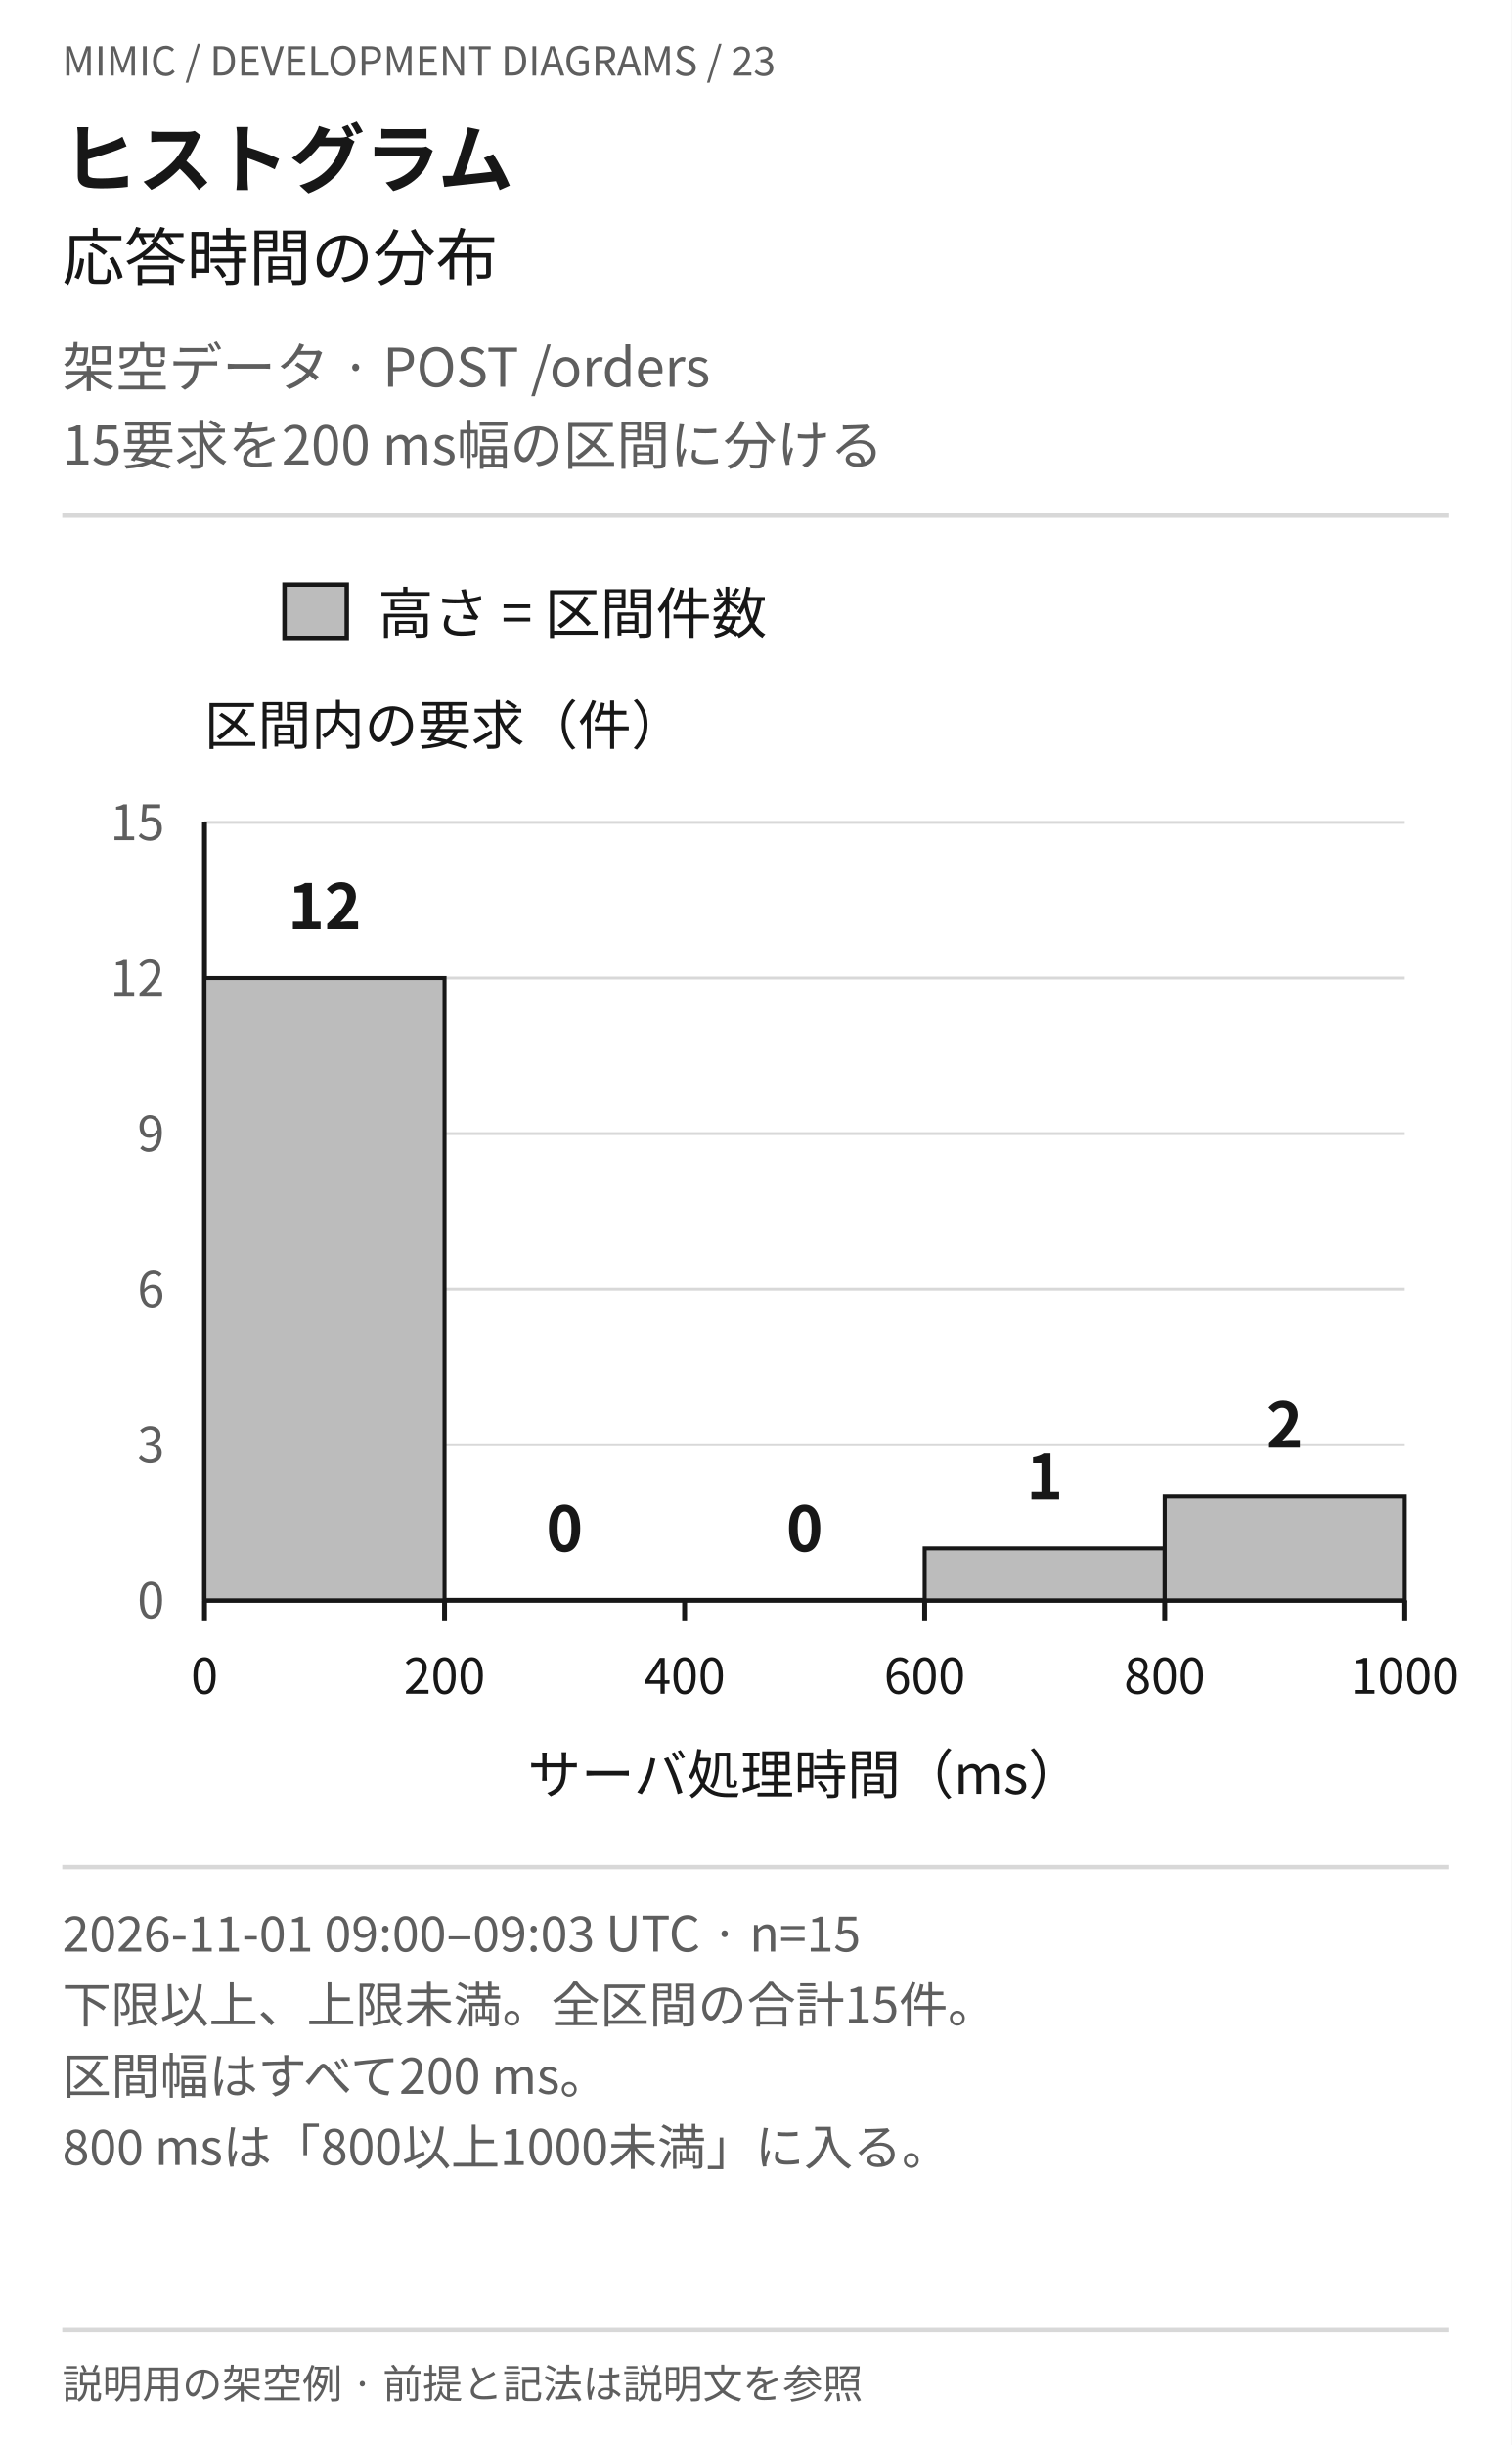
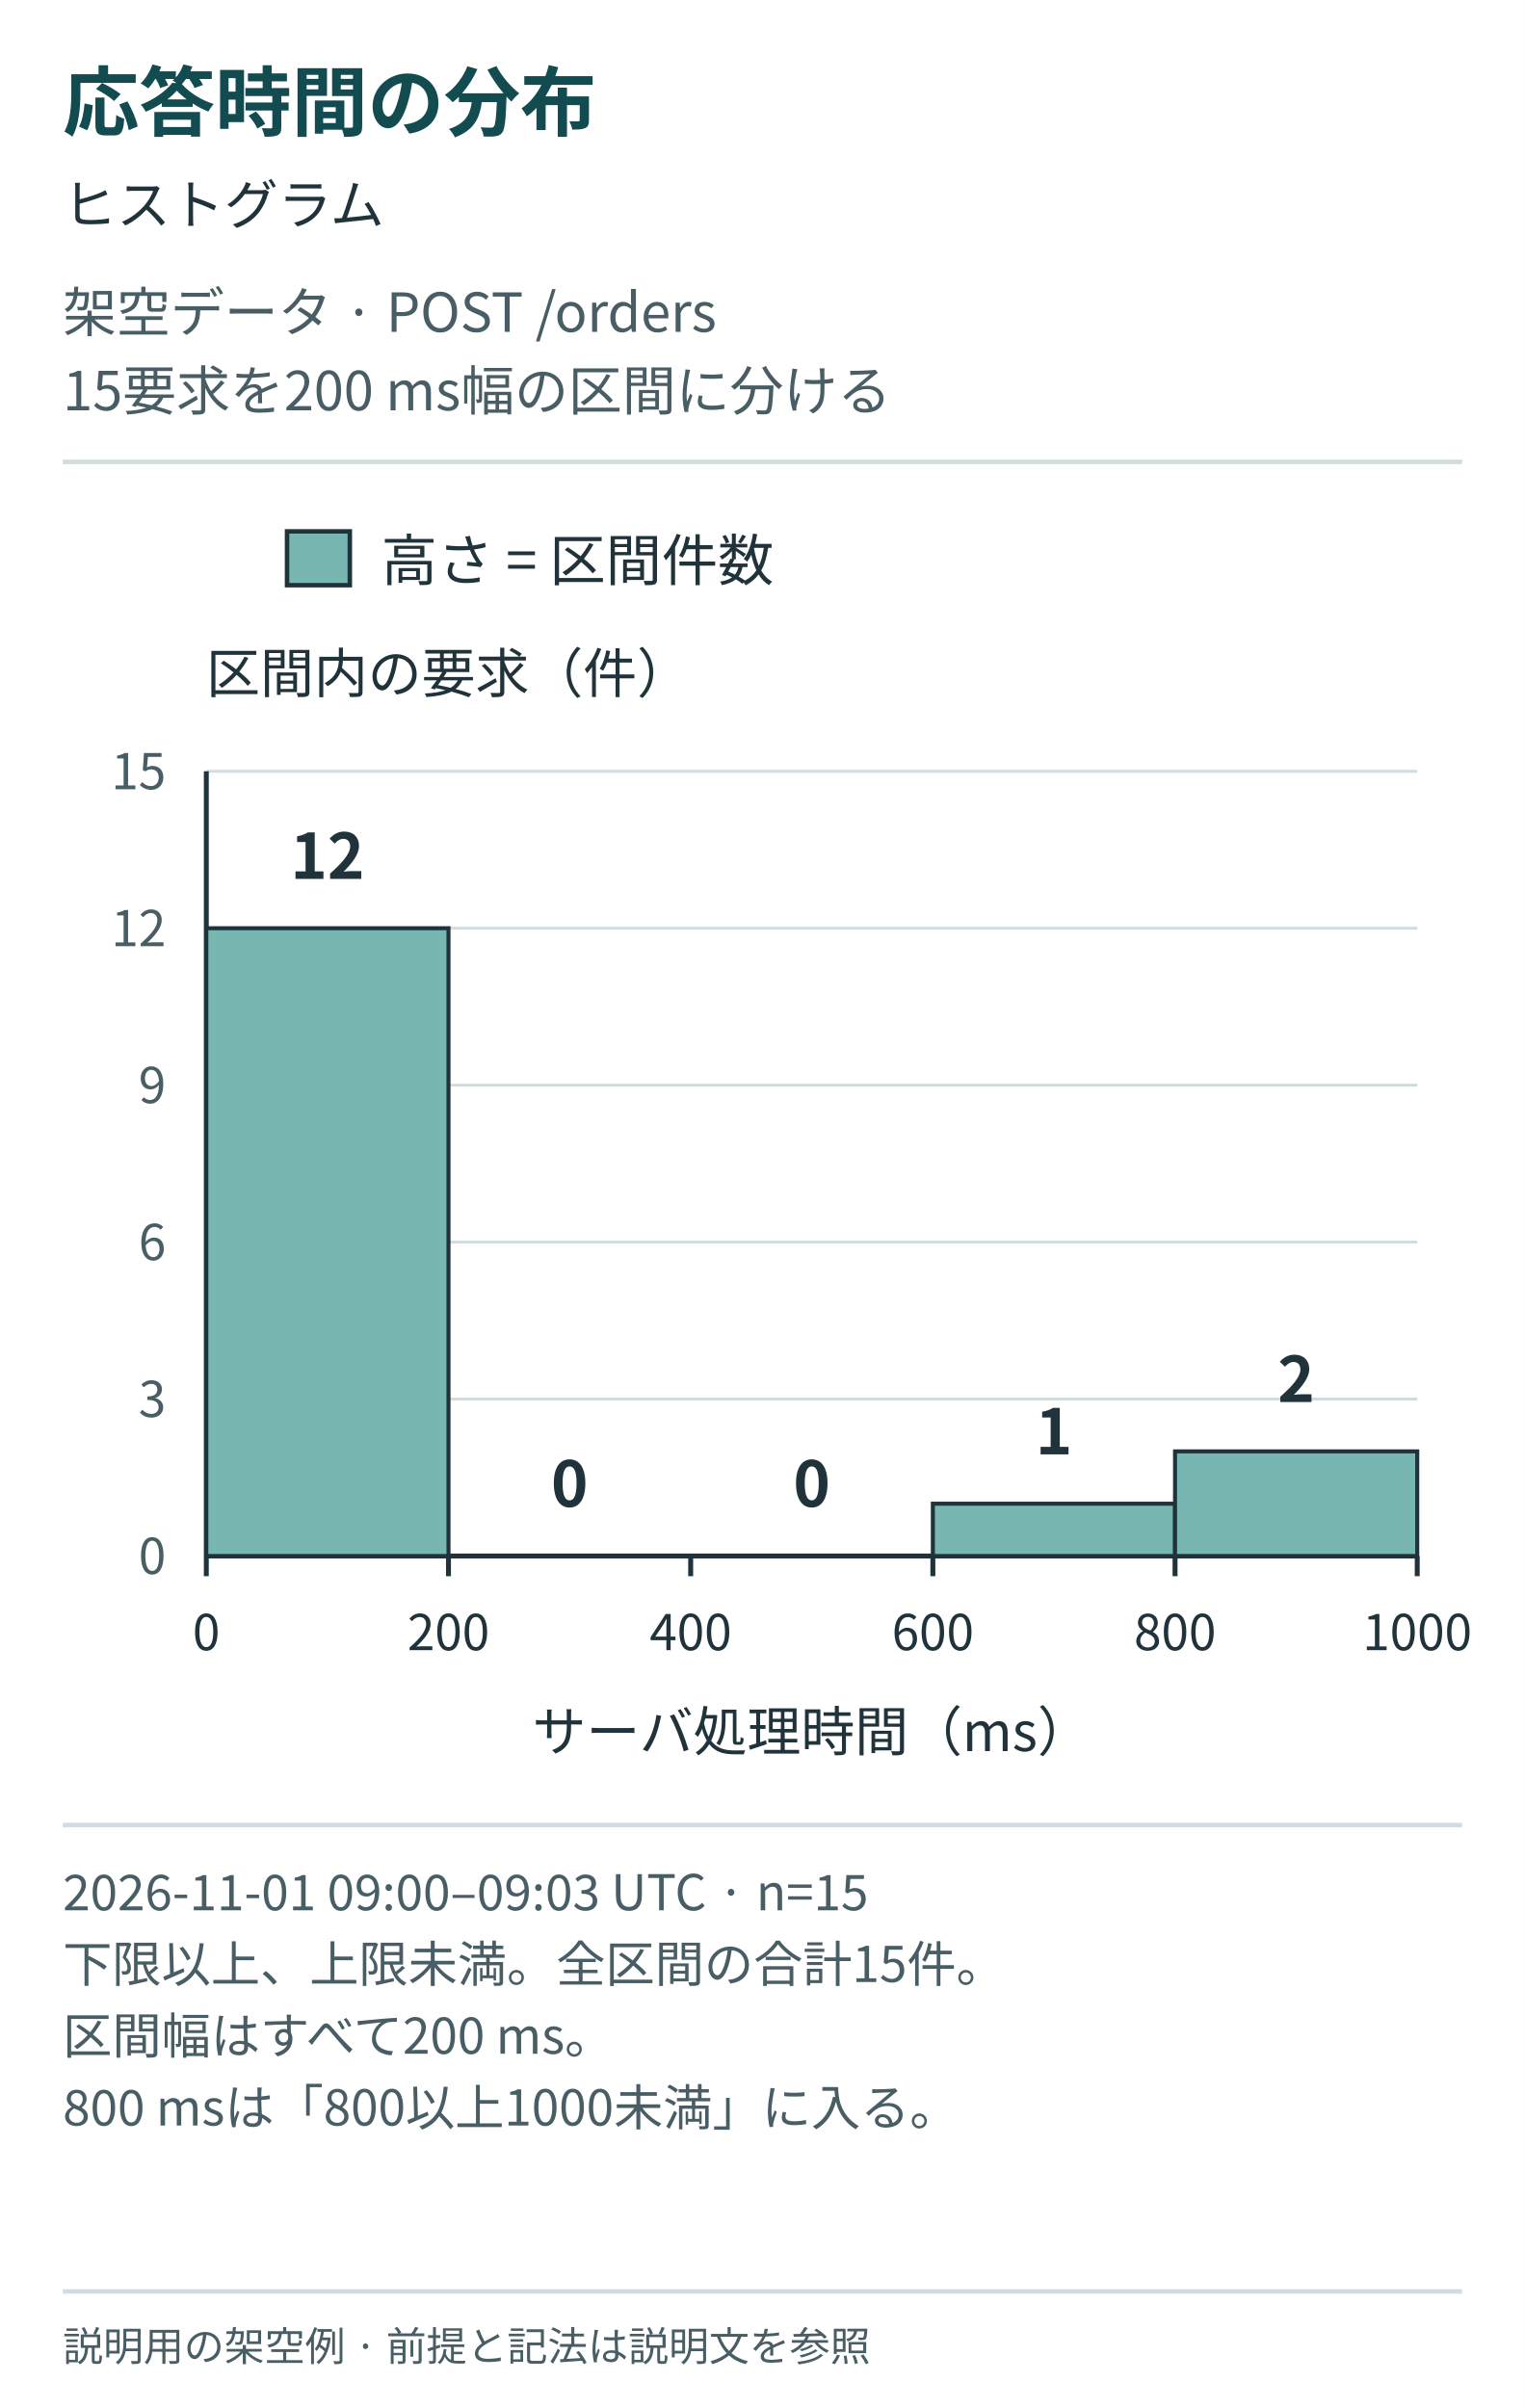
- <svg xmlns="http://www.w3.org/2000/svg" viewBox="0 0 680 1100" role="img" aria-labelledby="title desc">
+ <svg xmlns="http://www.w3.org/2000/svg" viewBox="0 26 680 1074" role="img" aria-labelledby="title desc">
  <rect x="0" y="0" width="680" height="1100" fill="#ffffff" stroke="none" stroke-width="2" />
-   <text x="28" y="34" fill="#5e5e5e" font-family="Noto Sans CJK JP, sans-serif" font-size="18" font-weight="400" text-anchor="start">MIMIC / DEVELOPMENT DIAGRAMS / 23</text>
-   <text x="28" y="84" fill="#171717" font-family="Noto Sans CJK JP, sans-serif" font-size="34" font-weight="600" text-anchor="start">ヒストグラム</text>
-   <text x="28" y="126" fill="#171717" font-family="Noto Sans CJK JP, sans-serif" font-size="28" font-weight="500" text-anchor="start">応答時間の分布</text>
-   <text x="28" y="174" fill="#5e5e5e" font-family="Noto Sans CJK JP, sans-serif" font-size="24" font-weight="400" text-anchor="start">架空データ · POST /orders</text>
-   <text x="28" y="209" fill="#5e5e5e" font-family="Noto Sans CJK JP, sans-serif" font-size="24" font-weight="400" text-anchor="start">15要求を200 ms幅の区間に分ける</text>
-   <line x1="28" y1="232" x2="652" y2="232" stroke="#d8d8d8" stroke-width="2" />
-   <line x1="28" y1="1048" x2="652" y2="1048" stroke="#d8d8d8" stroke-width="2" />
-   <text x="28" y="1079" fill="#5e5e5e" font-family="Noto Sans CJK JP, sans-serif" font-size="18" font-weight="400" text-anchor="start">説明用の架空例 · 前提と記法は説明文を参照</text>
-   <rect x="128" y="263" width="28" height="24" fill="#bcbcbc" stroke="#171717" stroke-width="2" />
-   <text x="170" y="285" fill="#171717" font-family="Noto Sans CJK JP, sans-serif" font-size="25" font-weight="400" text-anchor="start">高さ = 区間件数</text>
-   <text x="92" y="335" fill="#171717" font-family="Noto Sans CJK JP, sans-serif" font-size="24" font-weight="400" text-anchor="start">区間内の要求（件）</text>
-   <line x1="92" y1="720.0" x2="632" y2="720.0" stroke="#d8d8d8" stroke-width="1.3" />
-   <text x="74" y="728.0" fill="#5e5e5e" font-family="Noto Sans CJK JP, sans-serif" font-size="22" font-weight="400" text-anchor="end">0</text>
-   <line x1="92" y1="650.0" x2="632" y2="650.0" stroke="#d8d8d8" stroke-width="1.3" />
-   <text x="74" y="658.0" fill="#5e5e5e" font-family="Noto Sans CJK JP, sans-serif" font-size="22" font-weight="400" text-anchor="end">3</text>
-   <line x1="92" y1="580.0" x2="632" y2="580.0" stroke="#d8d8d8" stroke-width="1.3" />
-   <text x="74" y="588.0" fill="#5e5e5e" font-family="Noto Sans CJK JP, sans-serif" font-size="22" font-weight="400" text-anchor="end">6</text>
-   <line x1="92" y1="510.0" x2="632" y2="510.0" stroke="#d8d8d8" stroke-width="1.3" />
-   <text x="74" y="518.0" fill="#5e5e5e" font-family="Noto Sans CJK JP, sans-serif" font-size="22" font-weight="400" text-anchor="end">9</text>
-   <line x1="92" y1="440.0" x2="632" y2="440.0" stroke="#d8d8d8" stroke-width="1.3" />
-   <text x="74" y="448.0" fill="#5e5e5e" font-family="Noto Sans CJK JP, sans-serif" font-size="22" font-weight="400" text-anchor="end">12</text>
-   <line x1="92" y1="370.0" x2="632" y2="370.0" stroke="#d8d8d8" stroke-width="1.3" />
-   <text x="74" y="378.0" fill="#5e5e5e" font-family="Noto Sans CJK JP, sans-serif" font-size="22" font-weight="400" text-anchor="end">15</text>
-   <line x1="92" y1="370" x2="92" y2="720" stroke="#171717" stroke-width="2.2" />
-   <line x1="92" y1="720" x2="632" y2="720" stroke="#171717" stroke-width="2.2" />
-   <rect x="92" y="440.0" width="108" height="280.0" fill="#bcbcbc" stroke="#171717" stroke-width="1.8" />
-   <text x="146" y="418.0" fill="#171717" font-family="Noto Sans CJK JP, sans-serif" font-size="28" font-weight="600" text-anchor="middle">12</text>
-   <text x="254" y="698.0" fill="#171717" font-family="Noto Sans CJK JP, sans-serif" font-size="28" font-weight="600" text-anchor="middle">0</text>
-   <text x="362" y="698.0" fill="#171717" font-family="Noto Sans CJK JP, sans-serif" font-size="28" font-weight="600" text-anchor="middle">0</text>
-   <rect x="416" y="696.67" width="108" height="23.33" fill="#bcbcbc" stroke="#171717" stroke-width="1.8" />
-   <text x="470" y="674.67" fill="#171717" font-family="Noto Sans CJK JP, sans-serif" font-size="28" font-weight="600" text-anchor="middle">1</text>
-   <rect x="524" y="673.33" width="108" height="46.67" fill="#bcbcbc" stroke="#171717" stroke-width="1.8" />
-   <text x="578" y="651.33" fill="#171717" font-family="Noto Sans CJK JP, sans-serif" font-size="28" font-weight="600" text-anchor="middle">2</text>
-   <line x1="92" y1="720" x2="92" y2="729" stroke="#171717" stroke-width="2.2" />
-   <text x="92" y="762" fill="#171717" font-family="Noto Sans CJK JP, sans-serif" font-size="22" font-weight="400" text-anchor="middle">0</text>
-   <line x1="200" y1="720" x2="200" y2="729" stroke="#171717" stroke-width="2.2" />
-   <text x="200" y="762" fill="#171717" font-family="Noto Sans CJK JP, sans-serif" font-size="22" font-weight="400" text-anchor="middle">200</text>
-   <line x1="308" y1="720" x2="308" y2="729" stroke="#171717" stroke-width="2.2" />
-   <text x="308" y="762" fill="#171717" font-family="Noto Sans CJK JP, sans-serif" font-size="22" font-weight="400" text-anchor="middle">400</text>
-   <line x1="416" y1="720" x2="416" y2="729" stroke="#171717" stroke-width="2.2" />
-   <text x="416" y="762" fill="#171717" font-family="Noto Sans CJK JP, sans-serif" font-size="22" font-weight="400" text-anchor="middle">600</text>
-   <line x1="524" y1="720" x2="524" y2="729" stroke="#171717" stroke-width="2.2" />
-   <text x="524" y="762" fill="#171717" font-family="Noto Sans CJK JP, sans-serif" font-size="22" font-weight="400" text-anchor="middle">800</text>
-   <line x1="632" y1="720" x2="632" y2="729" stroke="#171717" stroke-width="2.2" />
-   <text x="632" y="762" fill="#171717" font-family="Noto Sans CJK JP, sans-serif" font-size="22" font-weight="400" text-anchor="middle">1000</text>
-   <text x="362" y="807" fill="#171717" font-family="Noto Sans CJK JP, sans-serif" font-size="24" font-weight="400" text-anchor="middle">サーバ処理時間（ms）</text>
-   <line x1="28" y1="840" x2="652" y2="840" stroke="#d8d8d8" stroke-width="2" />
-   <text x="28" y="878" fill="#5e5e5e" font-family="Noto Sans CJK JP, sans-serif" font-size="22" font-weight="400" text-anchor="start">2026-11-01 09:00–09:03 UTC · n=15</text>
-   <text x="28" y="910" fill="#5e5e5e" font-family="Noto Sans CJK JP, sans-serif" font-size="22" font-weight="400" text-anchor="start">下限以上、上限未満。全区間の合計15件。</text>
-   <text x="28" y="942" fill="#5e5e5e" font-family="Noto Sans CJK JP, sans-serif" font-size="22" font-weight="400" text-anchor="start">区間幅はすべて200 ms。</text>
-   <text x="28" y="974" fill="#5e5e5e" font-family="Noto Sans CJK JP, sans-serif" font-size="22" font-weight="400" text-anchor="start">800 msは「800以上1000未満」に入る。</text>
+   <text x="28" y="84" fill="#124b50" font-family="Noto Sans CJK JP, sans-serif" font-size="34" font-weight="700" text-anchor="start">応答時間の分布</text>
+   <text x="28" y="126" fill="#20333a" font-family="Noto Sans CJK JP, sans-serif" font-size="24" font-weight="500" text-anchor="start">ヒストグラム</text>
+   <text x="28" y="174" fill="#485d64" font-family="Noto Sans CJK JP, sans-serif" font-size="24" font-weight="400" text-anchor="start">架空データ · POST /orders</text>
+   <text x="28" y="209" fill="#485d64" font-family="Noto Sans CJK JP, sans-serif" font-size="24" font-weight="400" text-anchor="start">15要求を200 ms幅の区間に分ける</text>
+   <line x1="28" y1="232" x2="652" y2="232" stroke="#d0dce0" stroke-width="2" />
+   <line x1="28" y1="1048" x2="652" y2="1048" stroke="#d0dce0" stroke-width="2" />
+   <text x="28" y="1079" fill="#485d64" font-family="Noto Sans CJK JP, sans-serif" font-size="18" font-weight="400" text-anchor="start">説明用の架空例 · 前提と記法は説明文を参照</text>
+   <rect x="128" y="263" width="28" height="24" fill="#78b7b1" stroke="#20333a" stroke-width="2" />
+   <text x="170" y="285" fill="#20333a" font-family="Noto Sans CJK JP, sans-serif" font-size="25" font-weight="400" text-anchor="start">高さ = 区間件数</text>
+   <text x="92" y="335" fill="#20333a" font-family="Noto Sans CJK JP, sans-serif" font-size="24" font-weight="400" text-anchor="start">区間内の要求（件）</text>
+   <line x1="92" y1="720.0" x2="632" y2="720.0" stroke="#d0dce0" stroke-width="1.3" />
+   <text x="74" y="728.0" fill="#485d64" font-family="Noto Sans CJK JP, sans-serif" font-size="22" font-weight="400" text-anchor="end">0</text>
+   <line x1="92" y1="650.0" x2="632" y2="650.0" stroke="#d0dce0" stroke-width="1.3" />
+   <text x="74" y="658.0" fill="#485d64" font-family="Noto Sans CJK JP, sans-serif" font-size="22" font-weight="400" text-anchor="end">3</text>
+   <line x1="92" y1="580.0" x2="632" y2="580.0" stroke="#d0dce0" stroke-width="1.3" />
+   <text x="74" y="588.0" fill="#485d64" font-family="Noto Sans CJK JP, sans-serif" font-size="22" font-weight="400" text-anchor="end">6</text>
+   <line x1="92" y1="510.0" x2="632" y2="510.0" stroke="#d0dce0" stroke-width="1.3" />
+   <text x="74" y="518.0" fill="#485d64" font-family="Noto Sans CJK JP, sans-serif" font-size="22" font-weight="400" text-anchor="end">9</text>
+   <line x1="92" y1="440.0" x2="632" y2="440.0" stroke="#d0dce0" stroke-width="1.3" />
+   <text x="74" y="448.0" fill="#485d64" font-family="Noto Sans CJK JP, sans-serif" font-size="22" font-weight="400" text-anchor="end">12</text>
+   <line x1="92" y1="370.0" x2="632" y2="370.0" stroke="#d0dce0" stroke-width="1.3" />
+   <text x="74" y="378.0" fill="#485d64" font-family="Noto Sans CJK JP, sans-serif" font-size="22" font-weight="400" text-anchor="end">15</text>
+   <line x1="92" y1="370" x2="92" y2="720" stroke="#20333a" stroke-width="2.2" />
+   <line x1="92" y1="720" x2="632" y2="720" stroke="#20333a" stroke-width="2.2" />
+   <rect x="92" y="440.0" width="108" height="280.0" fill="#78b7b1" stroke="#20333a" stroke-width="1.8" />
+   <text x="146" y="418.0" fill="#20333a" font-family="Noto Sans CJK JP, sans-serif" font-size="28" font-weight="600" text-anchor="middle">12</text>
+   <text x="254" y="698.0" fill="#20333a" font-family="Noto Sans CJK JP, sans-serif" font-size="28" font-weight="600" text-anchor="middle">0</text>
+   <text x="362" y="698.0" fill="#20333a" font-family="Noto Sans CJK JP, sans-serif" font-size="28" font-weight="600" text-anchor="middle">0</text>
+   <rect x="416" y="696.67" width="108" height="23.33" fill="#78b7b1" stroke="#20333a" stroke-width="1.8" />
+   <text x="470" y="674.67" fill="#20333a" font-family="Noto Sans CJK JP, sans-serif" font-size="28" font-weight="600" text-anchor="middle">1</text>
+   <rect x="524" y="673.33" width="108" height="46.67" fill="#78b7b1" stroke="#20333a" stroke-width="1.8" />
+   <text x="578" y="651.33" fill="#20333a" font-family="Noto Sans CJK JP, sans-serif" font-size="28" font-weight="600" text-anchor="middle">2</text>
+   <line x1="92" y1="720" x2="92" y2="729" stroke="#20333a" stroke-width="2.2" />
+   <text x="92" y="762" fill="#20333a" font-family="Noto Sans CJK JP, sans-serif" font-size="22" font-weight="400" text-anchor="middle">0</text>
+   <line x1="200" y1="720" x2="200" y2="729" stroke="#20333a" stroke-width="2.2" />
+   <text x="200" y="762" fill="#20333a" font-family="Noto Sans CJK JP, sans-serif" font-size="22" font-weight="400" text-anchor="middle">200</text>
+   <line x1="308" y1="720" x2="308" y2="729" stroke="#20333a" stroke-width="2.2" />
+   <text x="308" y="762" fill="#20333a" font-family="Noto Sans CJK JP, sans-serif" font-size="22" font-weight="400" text-anchor="middle">400</text>
+   <line x1="416" y1="720" x2="416" y2="729" stroke="#20333a" stroke-width="2.2" />
+   <text x="416" y="762" fill="#20333a" font-family="Noto Sans CJK JP, sans-serif" font-size="22" font-weight="400" text-anchor="middle">600</text>
+   <line x1="524" y1="720" x2="524" y2="729" stroke="#20333a" stroke-width="2.2" />
+   <text x="524" y="762" fill="#20333a" font-family="Noto Sans CJK JP, sans-serif" font-size="22" font-weight="400" text-anchor="middle">800</text>
+   <line x1="632" y1="720" x2="632" y2="729" stroke="#20333a" stroke-width="2.2" />
+   <text x="632" y="762" fill="#20333a" font-family="Noto Sans CJK JP, sans-serif" font-size="22" font-weight="400" text-anchor="middle">1000</text>
+   <text x="362" y="807" fill="#20333a" font-family="Noto Sans CJK JP, sans-serif" font-size="24" font-weight="400" text-anchor="middle">サーバ処理時間（ms）</text>
+   <line x1="28" y1="840" x2="652" y2="840" stroke="#d0dce0" stroke-width="2" />
+   <text x="28" y="878" fill="#485d64" font-family="Noto Sans CJK JP, sans-serif" font-size="22" font-weight="400" text-anchor="start">2026-11-01 09:00–09:03 UTC · n=15</text>
+   <text x="28" y="910" fill="#485d64" font-family="Noto Sans CJK JP, sans-serif" font-size="22" font-weight="400" text-anchor="start">下限以上、上限未満。全区間の合計15件。</text>
+   <text x="28" y="942" fill="#485d64" font-family="Noto Sans CJK JP, sans-serif" font-size="22" font-weight="400" text-anchor="start">区間幅はすべて200 ms。</text>
+   <text x="28" y="974" fill="#485d64" font-family="Noto Sans CJK JP, sans-serif" font-size="22" font-weight="400" text-anchor="start">800 msは「800以上1000未満」に入る。</text>
</svg>
